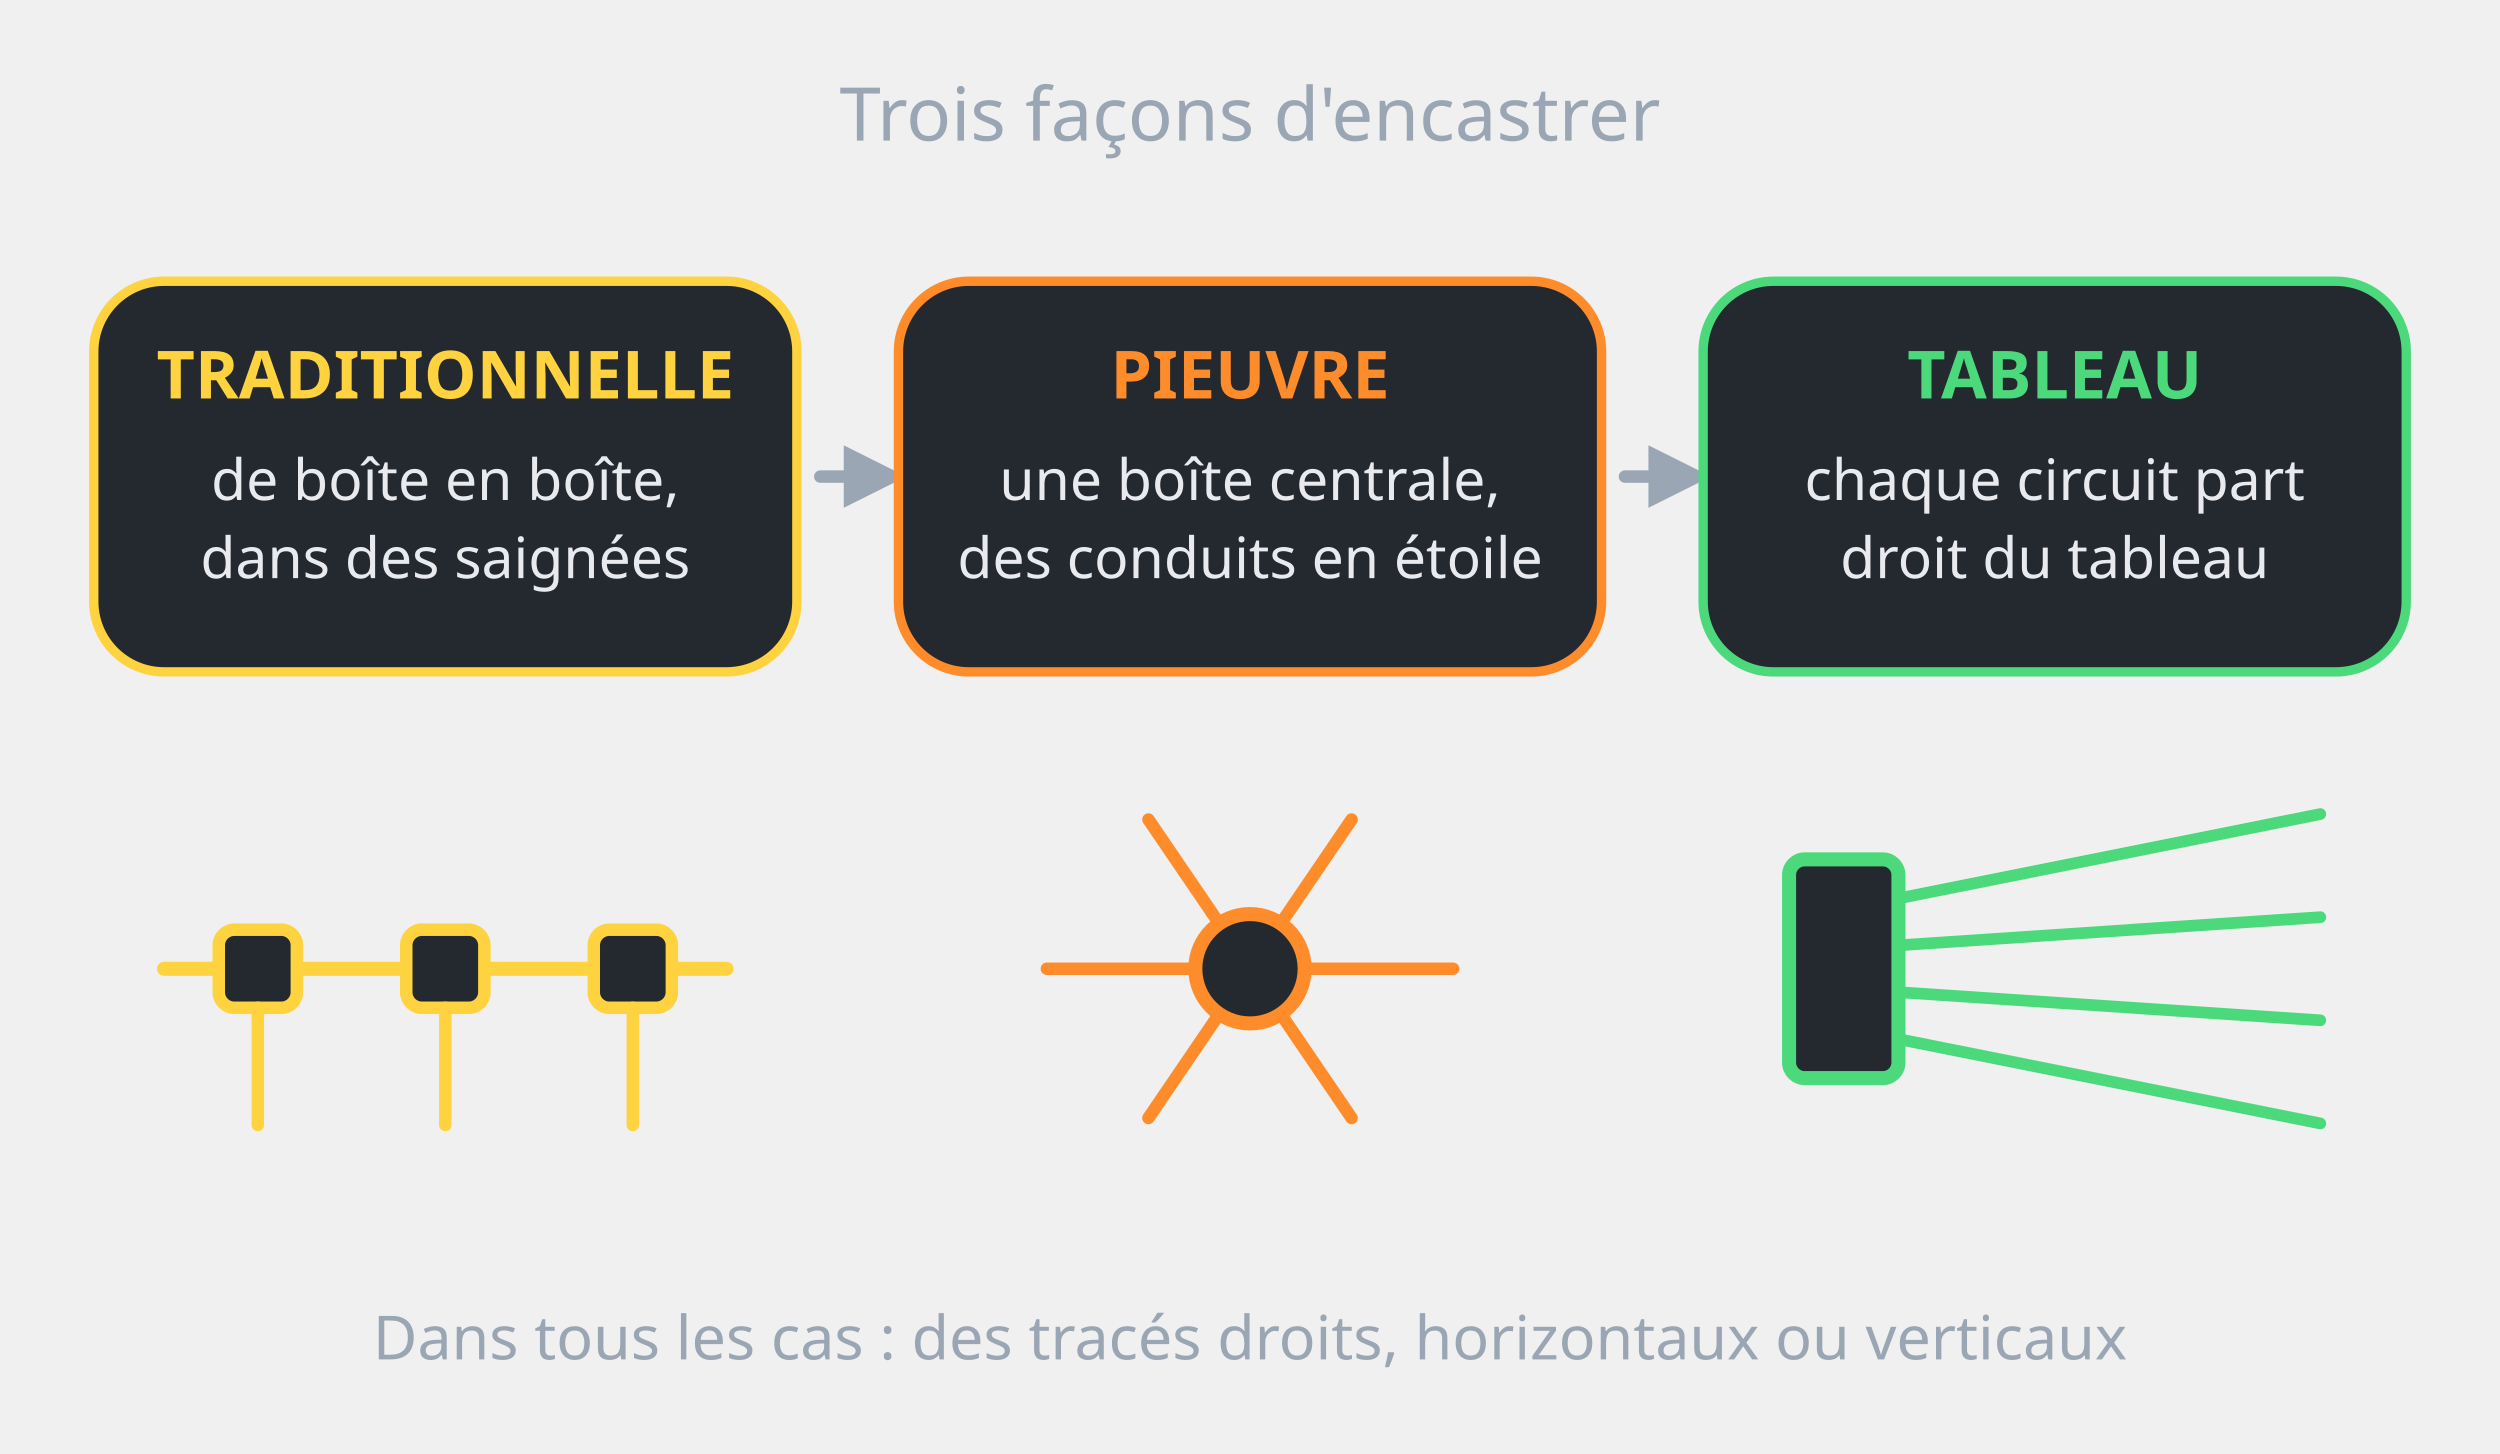
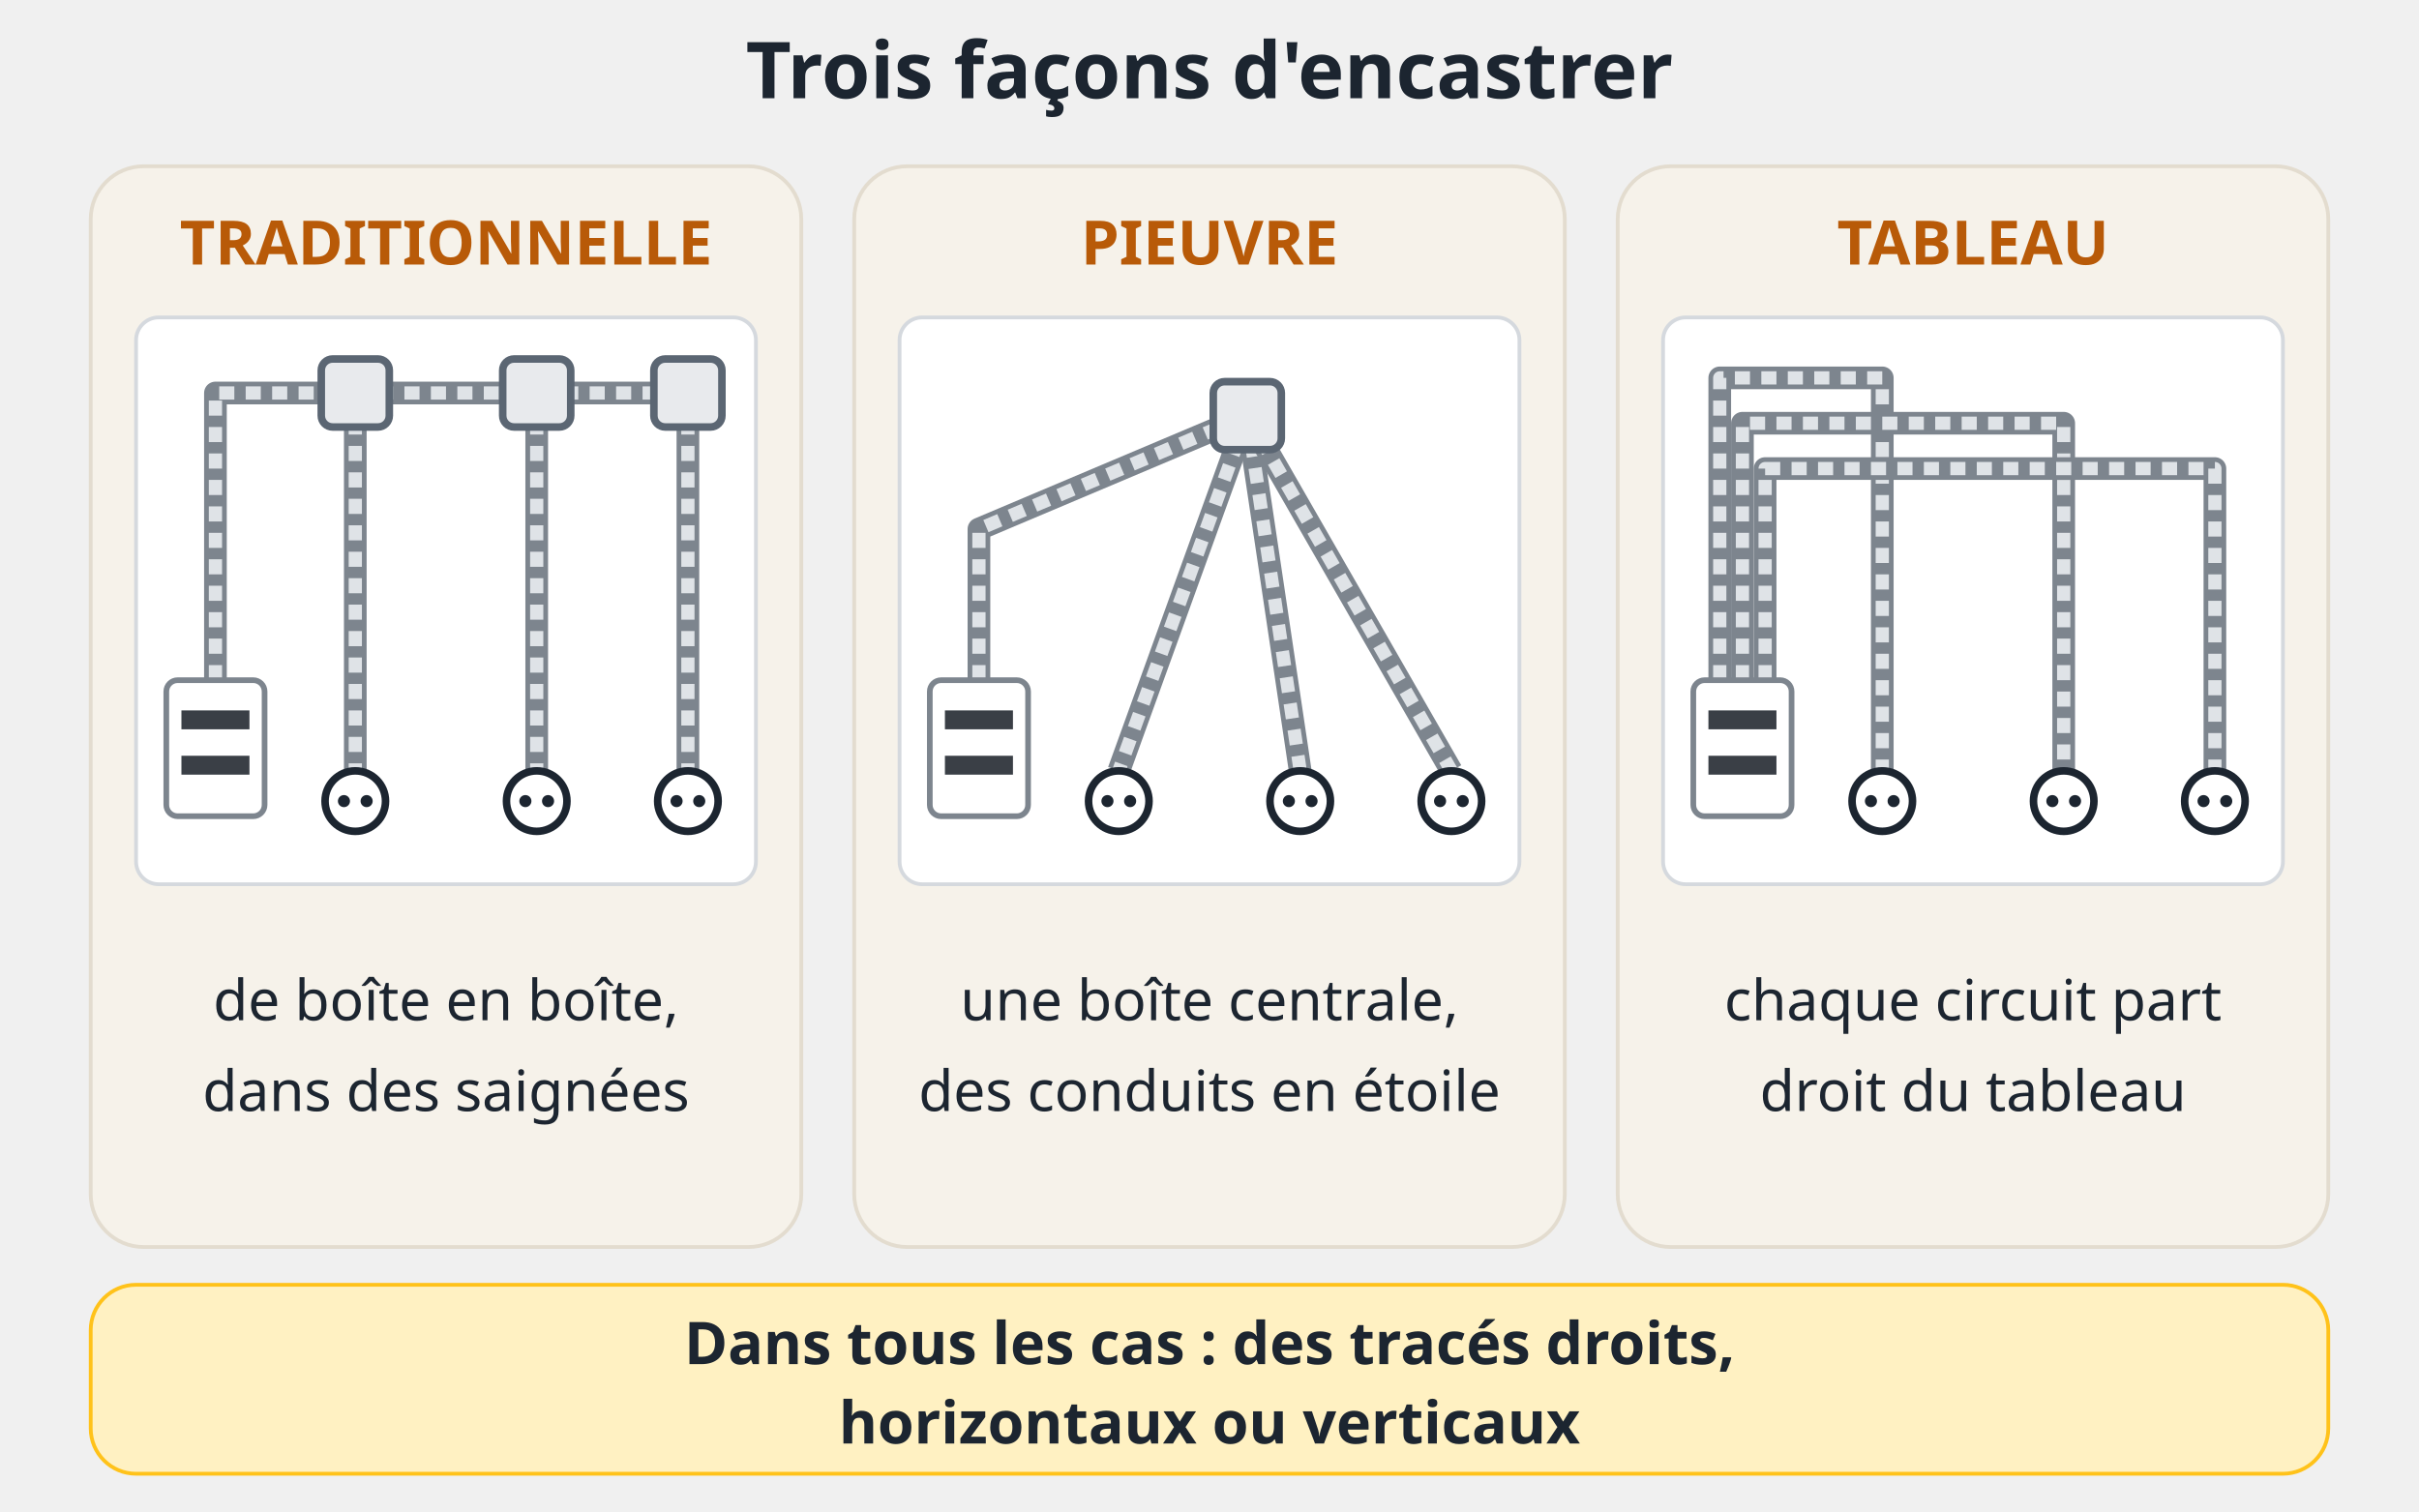
- <svg xmlns="http://www.w3.org/2000/svg" viewBox="0 0 320 186" font-family="'Segoe UI',system-ui,sans-serif" role="img" aria-label="Trois méthodes d'encastrement : traditionnelle, les conduits passent par des boîtes de dérivation ; pieuvre, les conduits rayonnent depuis une boîte centrale ; tableau, chaque circuit repart directement du tableau">
-   <text x="160" y="18" text-anchor="middle" font-size="9.5" fill="#9aa6b3" font-weight="normal">Trois façons d'encastrer</text>
-   <rect x="12" y="36" width="90" height="50" rx="9" fill="#24282f" stroke="#ffd23f" stroke-width="1.2" />
-   <text x="57" y="51" text-anchor="middle" font-size="8.5" fill="#ffd23f" font-weight="bold">TRADITIONNELLE</text>
-   <text x="57" y="64" text-anchor="middle" font-size="7.3" fill="#e8eaed" font-weight="normal">de boîte en boîte,</text>
-   <text x="57" y="74" text-anchor="middle" font-size="7.3" fill="#e8eaed" font-weight="normal">dans des saignées</text>
-   <polyline points="105,61.0 110,61.0" fill="none" stroke="#9aa6b3" stroke-width="1.6" stroke-linecap="round" stroke-linejoin="round" />
-   <polygon points="116,61.0 108,57.0 108,65.0" fill="#9aa6b3" />
-   <rect x="115" y="36" width="90" height="50" rx="9" fill="#24282f" stroke="#ff8c2b" stroke-width="1.2" />
-   <text x="160" y="51" text-anchor="middle" font-size="8.5" fill="#ff8c2b" font-weight="bold">PIEUVRE</text>
-   <text x="160" y="64" text-anchor="middle" font-size="7.3" fill="#e8eaed" font-weight="normal">une boîte centrale,</text>
-   <text x="160" y="74" text-anchor="middle" font-size="7.3" fill="#e8eaed" font-weight="normal">des conduits en étoile</text>
-   <polyline points="208,61.0 213,61.0" fill="none" stroke="#9aa6b3" stroke-width="1.6" stroke-linecap="round" stroke-linejoin="round" />
-   <polygon points="219,61.0 211,57.0 211,65.0" fill="#9aa6b3" />
-   <rect x="218" y="36" width="90" height="50" rx="9" fill="#24282f" stroke="#4cd97b" stroke-width="1.2" />
-   <text x="263" y="51" text-anchor="middle" font-size="8.5" fill="#4cd97b" font-weight="bold">TABLEAU</text>
-   <text x="263" y="64" text-anchor="middle" font-size="7.3" fill="#e8eaed" font-weight="normal">chaque circuit part</text>
-   <text x="263" y="74" text-anchor="middle" font-size="7.3" fill="#e8eaed" font-weight="normal">droit du tableau</text>
-   <polyline points="21,124 93,124" fill="none" stroke="#ffd23f" stroke-width="1.8" stroke-linecap="round" stroke-linejoin="round" />
-   <rect x="28" y="119" width="10" height="10" rx="2" fill="#24282f" stroke="#ffd23f" stroke-width="1.6" />
-   <polyline points="33,129 33,144" fill="none" stroke="#ffd23f" stroke-width="1.6" stroke-linecap="round" stroke-linejoin="round" />
-   <rect x="52" y="119" width="10" height="10" rx="2" fill="#24282f" stroke="#ffd23f" stroke-width="1.6" />
-   <polyline points="57,129 57,144" fill="none" stroke="#ffd23f" stroke-width="1.6" stroke-linecap="round" stroke-linejoin="round" />
-   <rect x="76" y="119" width="10" height="10" rx="2" fill="#24282f" stroke="#ffd23f" stroke-width="1.6" />
-   <polyline points="81,129 81,144" fill="none" stroke="#ffd23f" stroke-width="1.6" stroke-linecap="round" stroke-linejoin="round" />
-   <polyline points="160,124 186.0,124.0" fill="none" stroke="#ff8c2b" stroke-width="1.6" stroke-linecap="round" stroke-linejoin="round" />
-   <polyline points="160,124 173.0,143.1" fill="none" stroke="#ff8c2b" stroke-width="1.6" stroke-linecap="round" stroke-linejoin="round" />
-   <polyline points="160,124 147.0,143.1" fill="none" stroke="#ff8c2b" stroke-width="1.6" stroke-linecap="round" stroke-linejoin="round" />
-   <polyline points="160,124 134.0,124.0" fill="none" stroke="#ff8c2b" stroke-width="1.6" stroke-linecap="round" stroke-linejoin="round" />
-   <polyline points="160,124 147.0,104.9" fill="none" stroke="#ff8c2b" stroke-width="1.6" stroke-linecap="round" stroke-linejoin="round" />
-   <polyline points="160,124 173.0,104.9" fill="none" stroke="#ff8c2b" stroke-width="1.6" stroke-linecap="round" stroke-linejoin="round" />
-   <circle cx="160" cy="124" r="7" fill="#24282f" stroke="#ff8c2b" stroke-width="1.8" />
-   <rect x="229" y="110" width="14" height="28" rx="2" fill="#24282f" stroke="#4cd97b" stroke-width="1.8" />
-   <polyline points="243,115 297,104.2" fill="none" stroke="#4cd97b" stroke-width="1.5" stroke-linecap="round" stroke-linejoin="round" />
-   <polyline points="243,121 297,117.4" fill="none" stroke="#4cd97b" stroke-width="1.5" stroke-linecap="round" stroke-linejoin="round" />
-   <polyline points="243,127 297,130.6" fill="none" stroke="#4cd97b" stroke-width="1.5" stroke-linecap="round" stroke-linejoin="round" />
-   <polyline points="243,133 297,143.8" fill="none" stroke="#4cd97b" stroke-width="1.5" stroke-linecap="round" stroke-linejoin="round" />
-   <text x="160" y="174" text-anchor="middle" font-size="7.8" fill="#9aa6b3" font-weight="normal">Dans tous les cas : des tracés droits, horizontaux ou verticaux</text>
+ <svg xmlns="http://www.w3.org/2000/svg" viewBox="0 0 640 400" font-family="'Segoe UI',system-ui,sans-serif" role="img" aria-label="Trois méthodes d'encastrement : traditionnelle, les conduits passent par des boîtes de dérivation ; pieuvre, les conduits rayonnent depuis une boîte centrale ; tableau, chaque circuit repart directement du tableau">
+   <defs>
+     <linearGradient id="corps" x1="0" y1="0" x2="1" y2="0">
+       <stop offset="0" stop-color="#eef0f2" />
+       <stop offset=".5" stop-color="#fdfdfd" />
+       <stop offset="1" stop-color="#dfe2e6" />
+     </linearGradient>
+     <linearGradient id="nez" x1="0" y1="0" x2="0" y2="1">
+       <stop offset="0" stop-color="#ffffff" />
+       <stop offset="1" stop-color="#e9ebee" />
+     </linearGradient>
+     <linearGradient id="manette" x1="0" y1="0" x2="0" y2="1">
+       <stop offset="0" stop-color="#4a5058" />
+       <stop offset="1" stop-color="#23272c" />
+     </linearGradient>
+     <radialGradient id="vis" cx=".4" cy=".35" r=".7">
+       <stop offset="0" stop-color="#f1f2f4" />
+       <stop offset="1" stop-color="#8d949c" />
+     </radialGradient>
+     <linearGradient id="cuivreH" x1="0" y1="0" x2="0" y2="1">
+       <stop offset="0" stop-color="#f0b77a" />
+       <stop offset=".5" stop-color="#c9782f" />
+       <stop offset="1" stop-color="#8f4f17" />
+     </linearGradient>
+     <linearGradient id="cuivreV" x1="0" y1="0" x2="1" y2="0">
+       <stop offset="0" stop-color="#8f4f17" />
+       <stop offset=".45" stop-color="#f0b77a" />
+       <stop offset="1" stop-color="#9a5a1f" />
+     </linearGradient>
+     <linearGradient id="acierH" x1="0" y1="0" x2="0" y2="1">
+       <stop offset="0" stop-color="#f4f5f7" />
+       <stop offset=".5" stop-color="#aab1b9" />
+       <stop offset="1" stop-color="#7d858e" />
+     </linearGradient>
+     <linearGradient id="cylH" x1="0" y1="0" x2="0" y2="1">
+       <stop offset="0" stop-color="#d9dde1" />
+       <stop offset=".35" stop-color="#ffffff" />
+       <stop offset="1" stop-color="#c3c8ce" />
+     </linearGradient>
+     <linearGradient id="gaineV" x1="0" y1="0" x2="1" y2="0">
+       <stop offset="0" stop-color="#a81d1d" />
+       <stop offset=".4" stop-color="#ef4a4a" />
+       <stop offset="1" stop-color="#b02020" />
+     </linearGradient>
+     <linearGradient id="chaud" x1="0" y1="0" x2="1" y2="0">
+       <stop offset="0" stop-color="#3a3f46" />
+       <stop offset=".5" stop-color="#e8590c" />
+       <stop offset="1" stop-color="#ff3b1f" />
+     </linearGradient>
+     <linearGradient id="icta" x1="0" y1="0" x2="0" y2="1">
+       <stop offset="0" stop-color="#8d949c" />
+       <stop offset=".3" stop-color="#dfe3e7" />
+       <stop offset="1" stop-color="#6b727a" />
+     </linearGradient>
+     <linearGradient id="tpc" x1="0" y1="0" x2="0" y2="1">
+       <stop offset="0" stop-color="#b02020" />
+       <stop offset=".3" stop-color="#ff6b5e" />
+       <stop offset="1" stop-color="#8e1414" />
+     </linearGradient>
+     <linearGradient id="irl" x1="0" y1="0" x2="0" y2="1">
+       <stop offset="0" stop-color="#aab1b9" />
+       <stop offset=".3" stop-color="#f1f3f5" />
+       <stop offset="1" stop-color="#8d949c" />
+     </linearGradient>
+     <linearGradient id="terre" x1="0" y1="0" x2="0" y2="1">
+       <stop offset="0" stop-color="#c9a877" />
+       <stop offset="1" stop-color="#a98557" />
+     </linearGradient>
+     <pattern id="vj" width="16" height="16" patternUnits="userSpaceOnUse" patternTransform="rotate(35)">
+       <rect width="16" height="16" fill="#2e9e4f" />
+       <rect width="7" height="16" fill="#f2d21a" />
+     </pattern>
+     <filter id="ombre" x="-15%" y="-15%" width="130%" height="140%">
+       <feDropShadow dx="0" dy="4" stdDeviation="4" flood-color="#1b2430" flood-opacity=".25" />
+     </filter>
+     <g id="borne">
+       <rect x="-12" y="-12" width="24" height="24" rx="4" fill="#2b3036" />
+       <circle r="8" fill="url(#vis)" />
+       <rect x="-6" y="-1.2" width="12" height="2.4" rx="1" fill="#5a616a" transform="rotate(-25)" />
+     </g>
+   </defs>
+   <text x="320.0" y="26" text-anchor="middle" font-size="20.8" font-weight="800" fill="#1c2530">Trois façons d'encastrer</text>
+   <rect x="24" y="44" width="188" height="286" rx="14" fill="#f6f2ea" stroke="#e3dccf" />
+   <text x="118" y="70" text-anchor="middle" font-size="16.2" font-weight="800" fill="#b85a08">TRADITIONNELLE</text>
+   <rect x="36" y="84" width="164" height="150" rx="6" fill="#fff" stroke="#d5d9de" />
+   <path d="M57 180 V104 H182" fill="none" stroke="#7d858e" stroke-width="6" stroke-linejoin="round" />
+   <path d="M57 180 V104 H182" fill="none" stroke="#dfe3e7" stroke-width="3.5" stroke-dasharray="4 3" stroke-linejoin="round" />
+   <path d="M94 104 V204" fill="none" stroke="#7d858e" stroke-width="6" stroke-linejoin="round" />
+   <path d="M94 104 V204" fill="none" stroke="#dfe3e7" stroke-width="3.5" stroke-dasharray="4 3" stroke-linejoin="round" />
+   <path d="M142 104 V204" fill="none" stroke="#7d858e" stroke-width="6" stroke-linejoin="round" />
+   <path d="M142 104 V204" fill="none" stroke="#dfe3e7" stroke-width="3.5" stroke-dasharray="4 3" stroke-linejoin="round" />
+   <path d="M182 104 V204" fill="none" stroke="#7d858e" stroke-width="6" stroke-linejoin="round" />
+   <path d="M182 104 V204" fill="none" stroke="#dfe3e7" stroke-width="3.5" stroke-dasharray="4 3" stroke-linejoin="round" />
+   <rect x="85" y="95" width="18" height="18" rx="3" fill="#e8eaed" stroke="#5b6673" stroke-width="2" />
+   <rect x="133" y="95" width="18" height="18" rx="3" fill="#e8eaed" stroke="#5b6673" stroke-width="2" />
+   <rect x="173" y="95" width="18" height="18" rx="3" fill="#e8eaed" stroke="#5b6673" stroke-width="2" />
+   <rect x="44" y="180" width="26" height="36" rx="3" fill="#fff" stroke="#7d858e" stroke-width="1.5" />
+   <rect x="48" y="188" width="18" height="5" fill="#3a3f46" />
+   <rect x="48" y="200" width="18" height="5" fill="#3a3f46" />
+   <circle cx="94" cy="212" r="8" fill="#fff" stroke="#1c2530" stroke-width="2" />
+   <circle cx="91" cy="212" r="1.6" fill="#1c2530" />
+   <circle cx="97" cy="212" r="1.6" fill="#1c2530" />
+   <circle cx="142" cy="212" r="8" fill="#fff" stroke="#1c2530" stroke-width="2" />
+   <circle cx="139" cy="212" r="1.6" fill="#1c2530" />
+   <circle cx="145" cy="212" r="1.6" fill="#1c2530" />
+   <circle cx="182" cy="212" r="8" fill="#fff" stroke="#1c2530" stroke-width="2" />
+   <circle cx="179" cy="212" r="1.6" fill="#1c2530" />
+   <circle cx="185" cy="212" r="1.6" fill="#1c2530" />
+   <text x="118" y="270" text-anchor="middle" font-size="15.0" font-weight="500" fill="#1c2530">de boîte en boîte,</text>
+   <text x="118" y="294" text-anchor="middle" font-size="15.0" font-weight="500" fill="#1c2530">dans des saignées</text>
+   <rect x="226" y="44" width="188" height="286" rx="14" fill="#f6f2ea" stroke="#e3dccf" />
+   <text x="320" y="70" text-anchor="middle" font-size="16.2" font-weight="800" fill="#b85a08">PIEUVRE</text>
+   <rect x="238" y="84" width="164" height="150" rx="6" fill="#fff" stroke="#d5d9de" />
+   <path d="M259 180 V140 L330 110" fill="none" stroke="#7d858e" stroke-width="6" stroke-linejoin="round" />
+   <path d="M259 180 V140 L330 110" fill="none" stroke="#dfe3e7" stroke-width="3.5" stroke-dasharray="4 3" stroke-linejoin="round" />
+   <path d="M330 110 L296 204" fill="none" stroke="#7d858e" stroke-width="6" stroke-linejoin="round" />
+   <path d="M330 110 L296 204" fill="none" stroke="#dfe3e7" stroke-width="3.5" stroke-dasharray="4 3" stroke-linejoin="round" />
+   <path d="M330 110 L344 204" fill="none" stroke="#7d858e" stroke-width="6" stroke-linejoin="round" />
+   <path d="M330 110 L344 204" fill="none" stroke="#dfe3e7" stroke-width="3.5" stroke-dasharray="4 3" stroke-linejoin="round" />
+   <path d="M330 110 L384 204" fill="none" stroke="#7d858e" stroke-width="6" stroke-linejoin="round" />
+   <path d="M330 110 L384 204" fill="none" stroke="#dfe3e7" stroke-width="3.5" stroke-dasharray="4 3" stroke-linejoin="round" />
+   <rect x="321" y="101" width="18" height="18" rx="3" fill="#e8eaed" stroke="#5b6673" stroke-width="2" />
+   <rect x="246" y="180" width="26" height="36" rx="3" fill="#fff" stroke="#7d858e" stroke-width="1.5" />
+   <rect x="250" y="188" width="18" height="5" fill="#3a3f46" />
+   <rect x="250" y="200" width="18" height="5" fill="#3a3f46" />
+   <circle cx="296" cy="212" r="8" fill="#fff" stroke="#1c2530" stroke-width="2" />
+   <circle cx="293" cy="212" r="1.6" fill="#1c2530" />
+   <circle cx="299" cy="212" r="1.6" fill="#1c2530" />
+   <circle cx="344" cy="212" r="8" fill="#fff" stroke="#1c2530" stroke-width="2" />
+   <circle cx="341" cy="212" r="1.6" fill="#1c2530" />
+   <circle cx="347" cy="212" r="1.6" fill="#1c2530" />
+   <circle cx="384" cy="212" r="8" fill="#fff" stroke="#1c2530" stroke-width="2" />
+   <circle cx="381" cy="212" r="1.6" fill="#1c2530" />
+   <circle cx="387" cy="212" r="1.6" fill="#1c2530" />
+   <text x="320" y="270" text-anchor="middle" font-size="15.0" font-weight="500" fill="#1c2530">une boîte centrale,</text>
+   <text x="320" y="294" text-anchor="middle" font-size="15.0" font-weight="500" fill="#1c2530">des conduits en étoile</text>
+   <rect x="428" y="44" width="188" height="286" rx="14" fill="#f6f2ea" stroke="#e3dccf" />
+   <text x="522" y="70" text-anchor="middle" font-size="16.2" font-weight="800" fill="#b85a08">TABLEAU</text>
+   <rect x="440" y="84" width="164" height="150" rx="6" fill="#fff" stroke="#d5d9de" />
+   <path d="M455 180 V100 H498 V204" fill="none" stroke="#7d858e" stroke-width="6" stroke-linejoin="round" />
+   <path d="M455 180 V100 H498 V204" fill="none" stroke="#dfe3e7" stroke-width="3.5" stroke-dasharray="4 3" stroke-linejoin="round" />
+   <path d="M461 180 V112 H546 V204" fill="none" stroke="#7d858e" stroke-width="6" stroke-linejoin="round" />
+   <path d="M461 180 V112 H546 V204" fill="none" stroke="#dfe3e7" stroke-width="3.5" stroke-dasharray="4 3" stroke-linejoin="round" />
+   <path d="M467 180 V124 H586 V204" fill="none" stroke="#7d858e" stroke-width="6" stroke-linejoin="round" />
+   <path d="M467 180 V124 H586 V204" fill="none" stroke="#dfe3e7" stroke-width="3.5" stroke-dasharray="4 3" stroke-linejoin="round" />
+   <rect x="448" y="180" width="26" height="36" rx="3" fill="#fff" stroke="#7d858e" stroke-width="1.5" />
+   <rect x="452" y="188" width="18" height="5" fill="#3a3f46" />
+   <rect x="452" y="200" width="18" height="5" fill="#3a3f46" />
+   <circle cx="498" cy="212" r="8" fill="#fff" stroke="#1c2530" stroke-width="2" />
+   <circle cx="495" cy="212" r="1.6" fill="#1c2530" />
+   <circle cx="501" cy="212" r="1.6" fill="#1c2530" />
+   <circle cx="546" cy="212" r="8" fill="#fff" stroke="#1c2530" stroke-width="2" />
+   <circle cx="543" cy="212" r="1.6" fill="#1c2530" />
+   <circle cx="549" cy="212" r="1.6" fill="#1c2530" />
+   <circle cx="586" cy="212" r="8" fill="#fff" stroke="#1c2530" stroke-width="2" />
+   <circle cx="583" cy="212" r="1.6" fill="#1c2530" />
+   <circle cx="589" cy="212" r="1.6" fill="#1c2530" />
+   <text x="522" y="270" text-anchor="middle" font-size="15.0" font-weight="500" fill="#1c2530">chaque circuit part</text>
+   <text x="522" y="294" text-anchor="middle" font-size="15.0" font-weight="500" fill="#1c2530">droit du tableau</text>
+   <rect x="24" y="340" width="592" height="50" rx="12" fill="#fff1c2" stroke="#ffc21a" />
+   <text x="320" y="361" text-anchor="middle" font-size="15.6" font-weight="800" fill="#1c2530">Dans tous les cas : des tracés droits,</text>
+   <text x="320" y="382" text-anchor="middle" font-size="15.6" font-weight="800" fill="#1c2530">horizontaux ou verticaux</text>
</svg>
